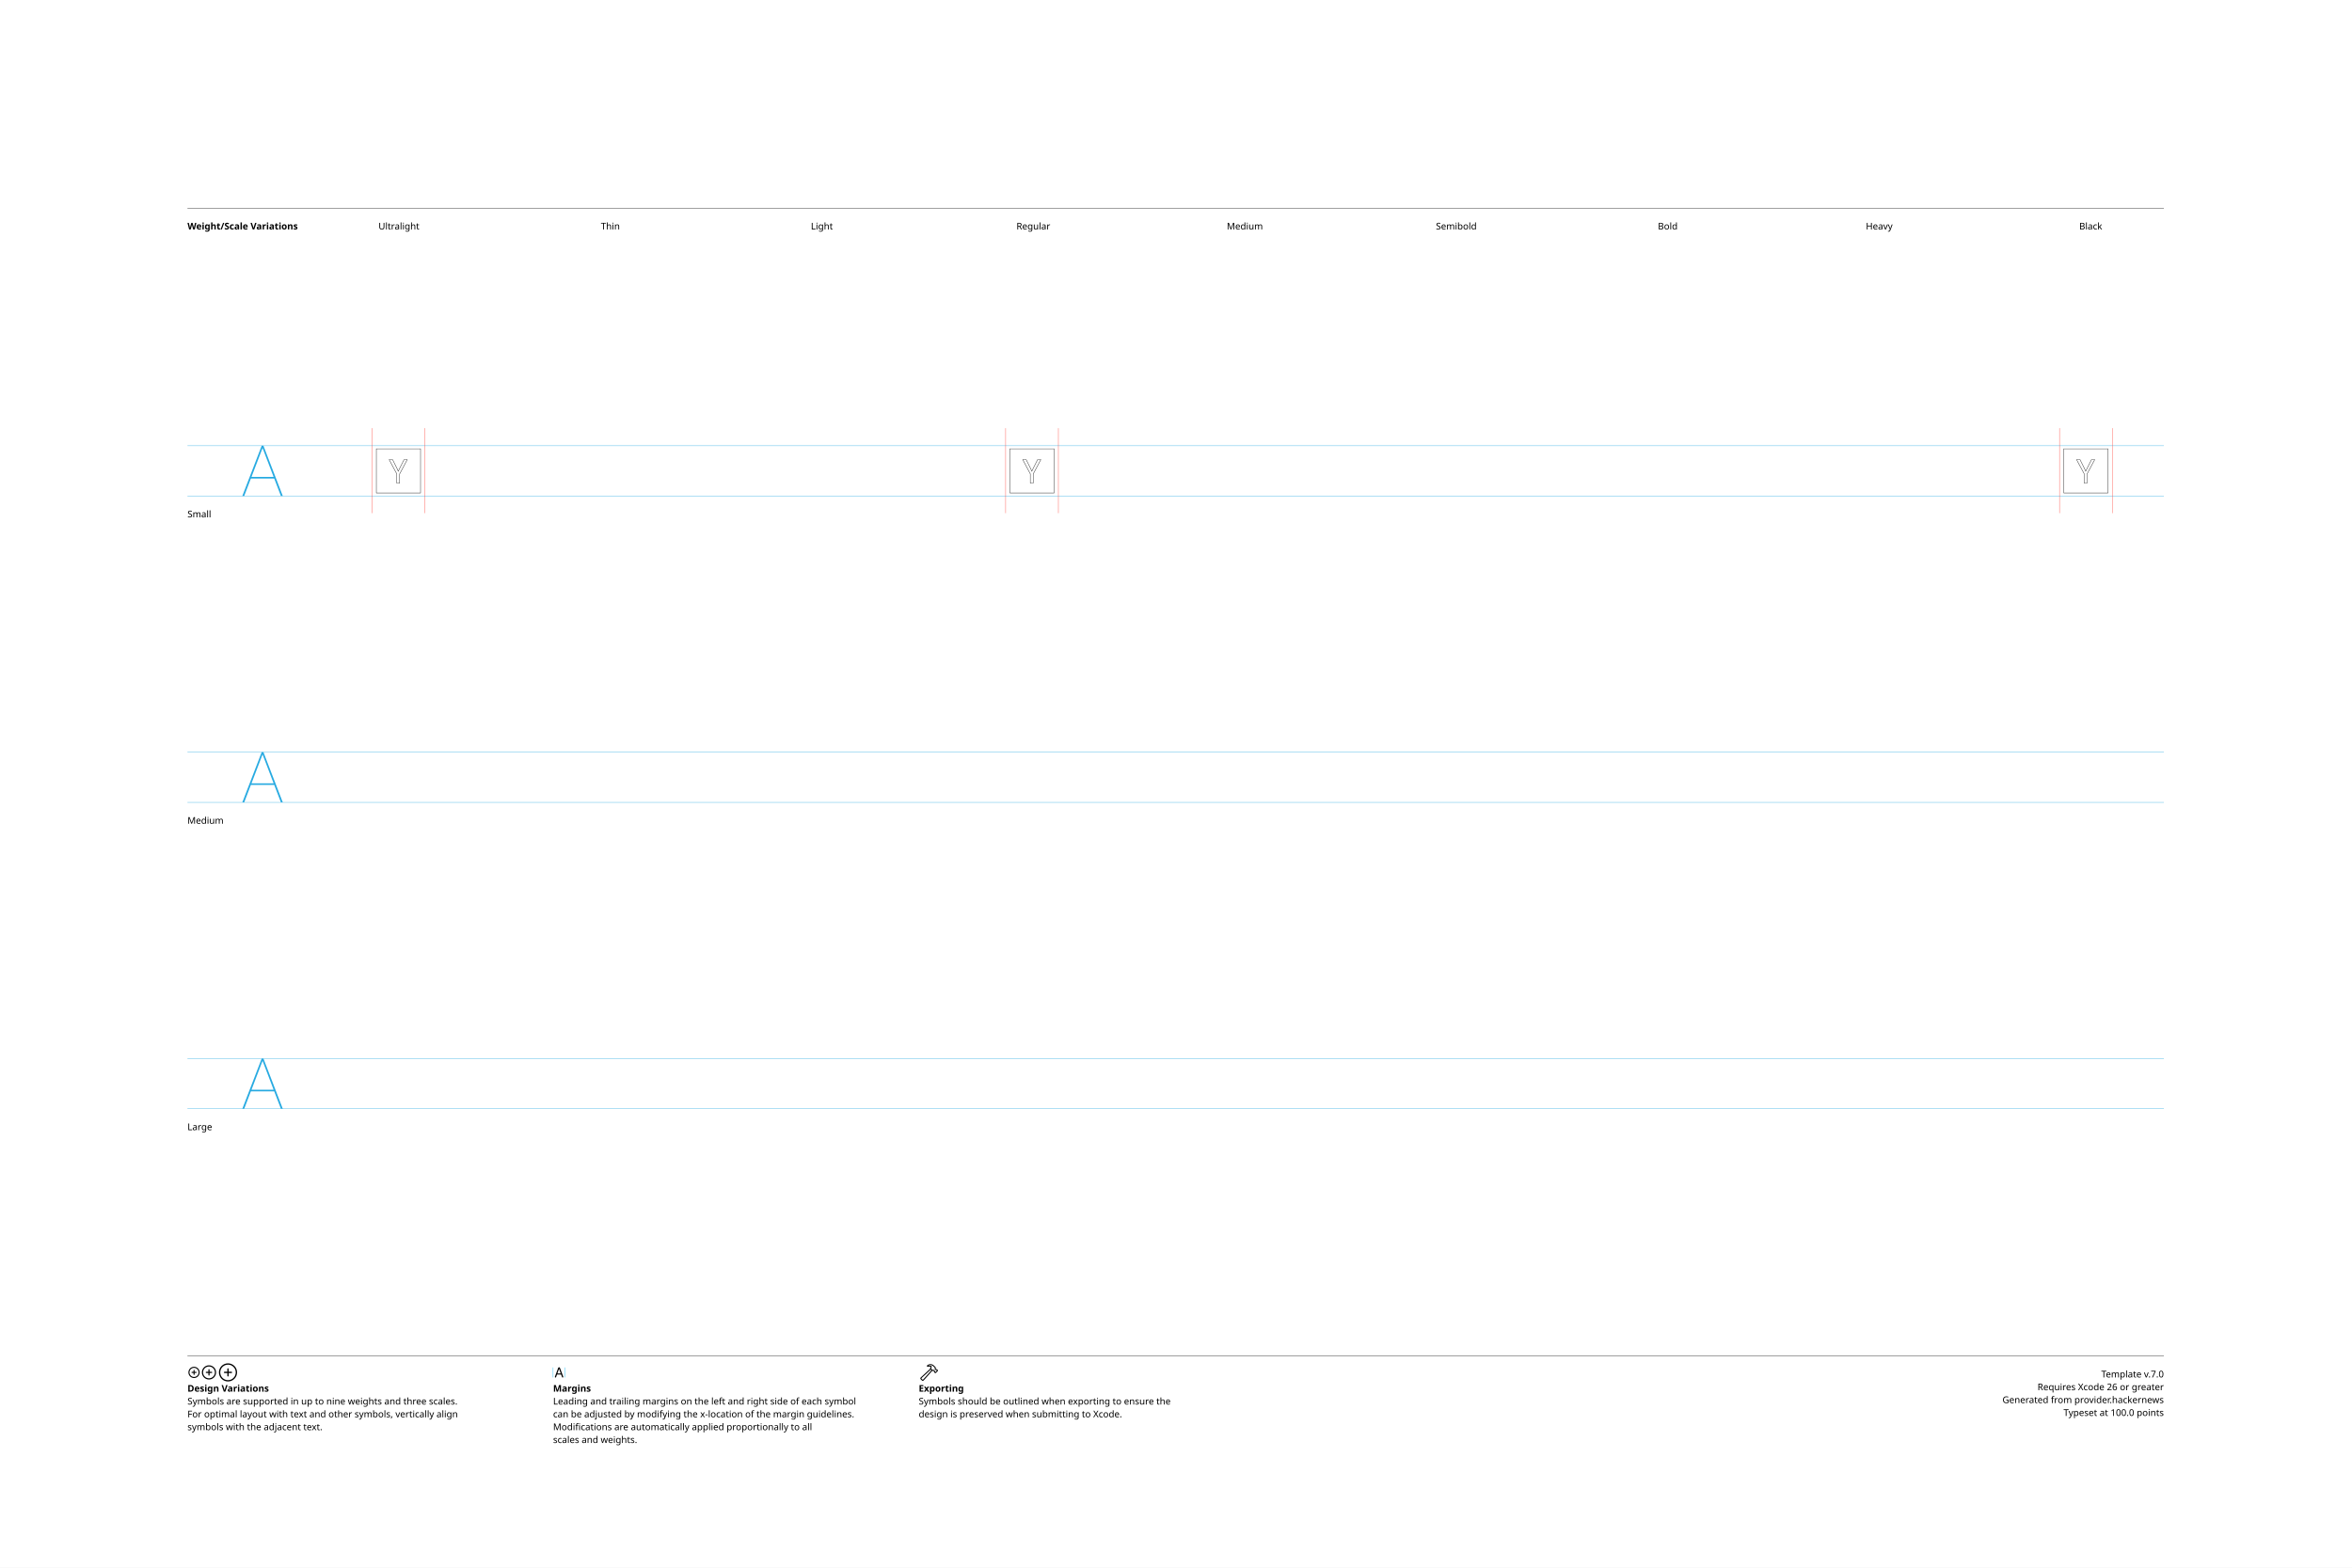
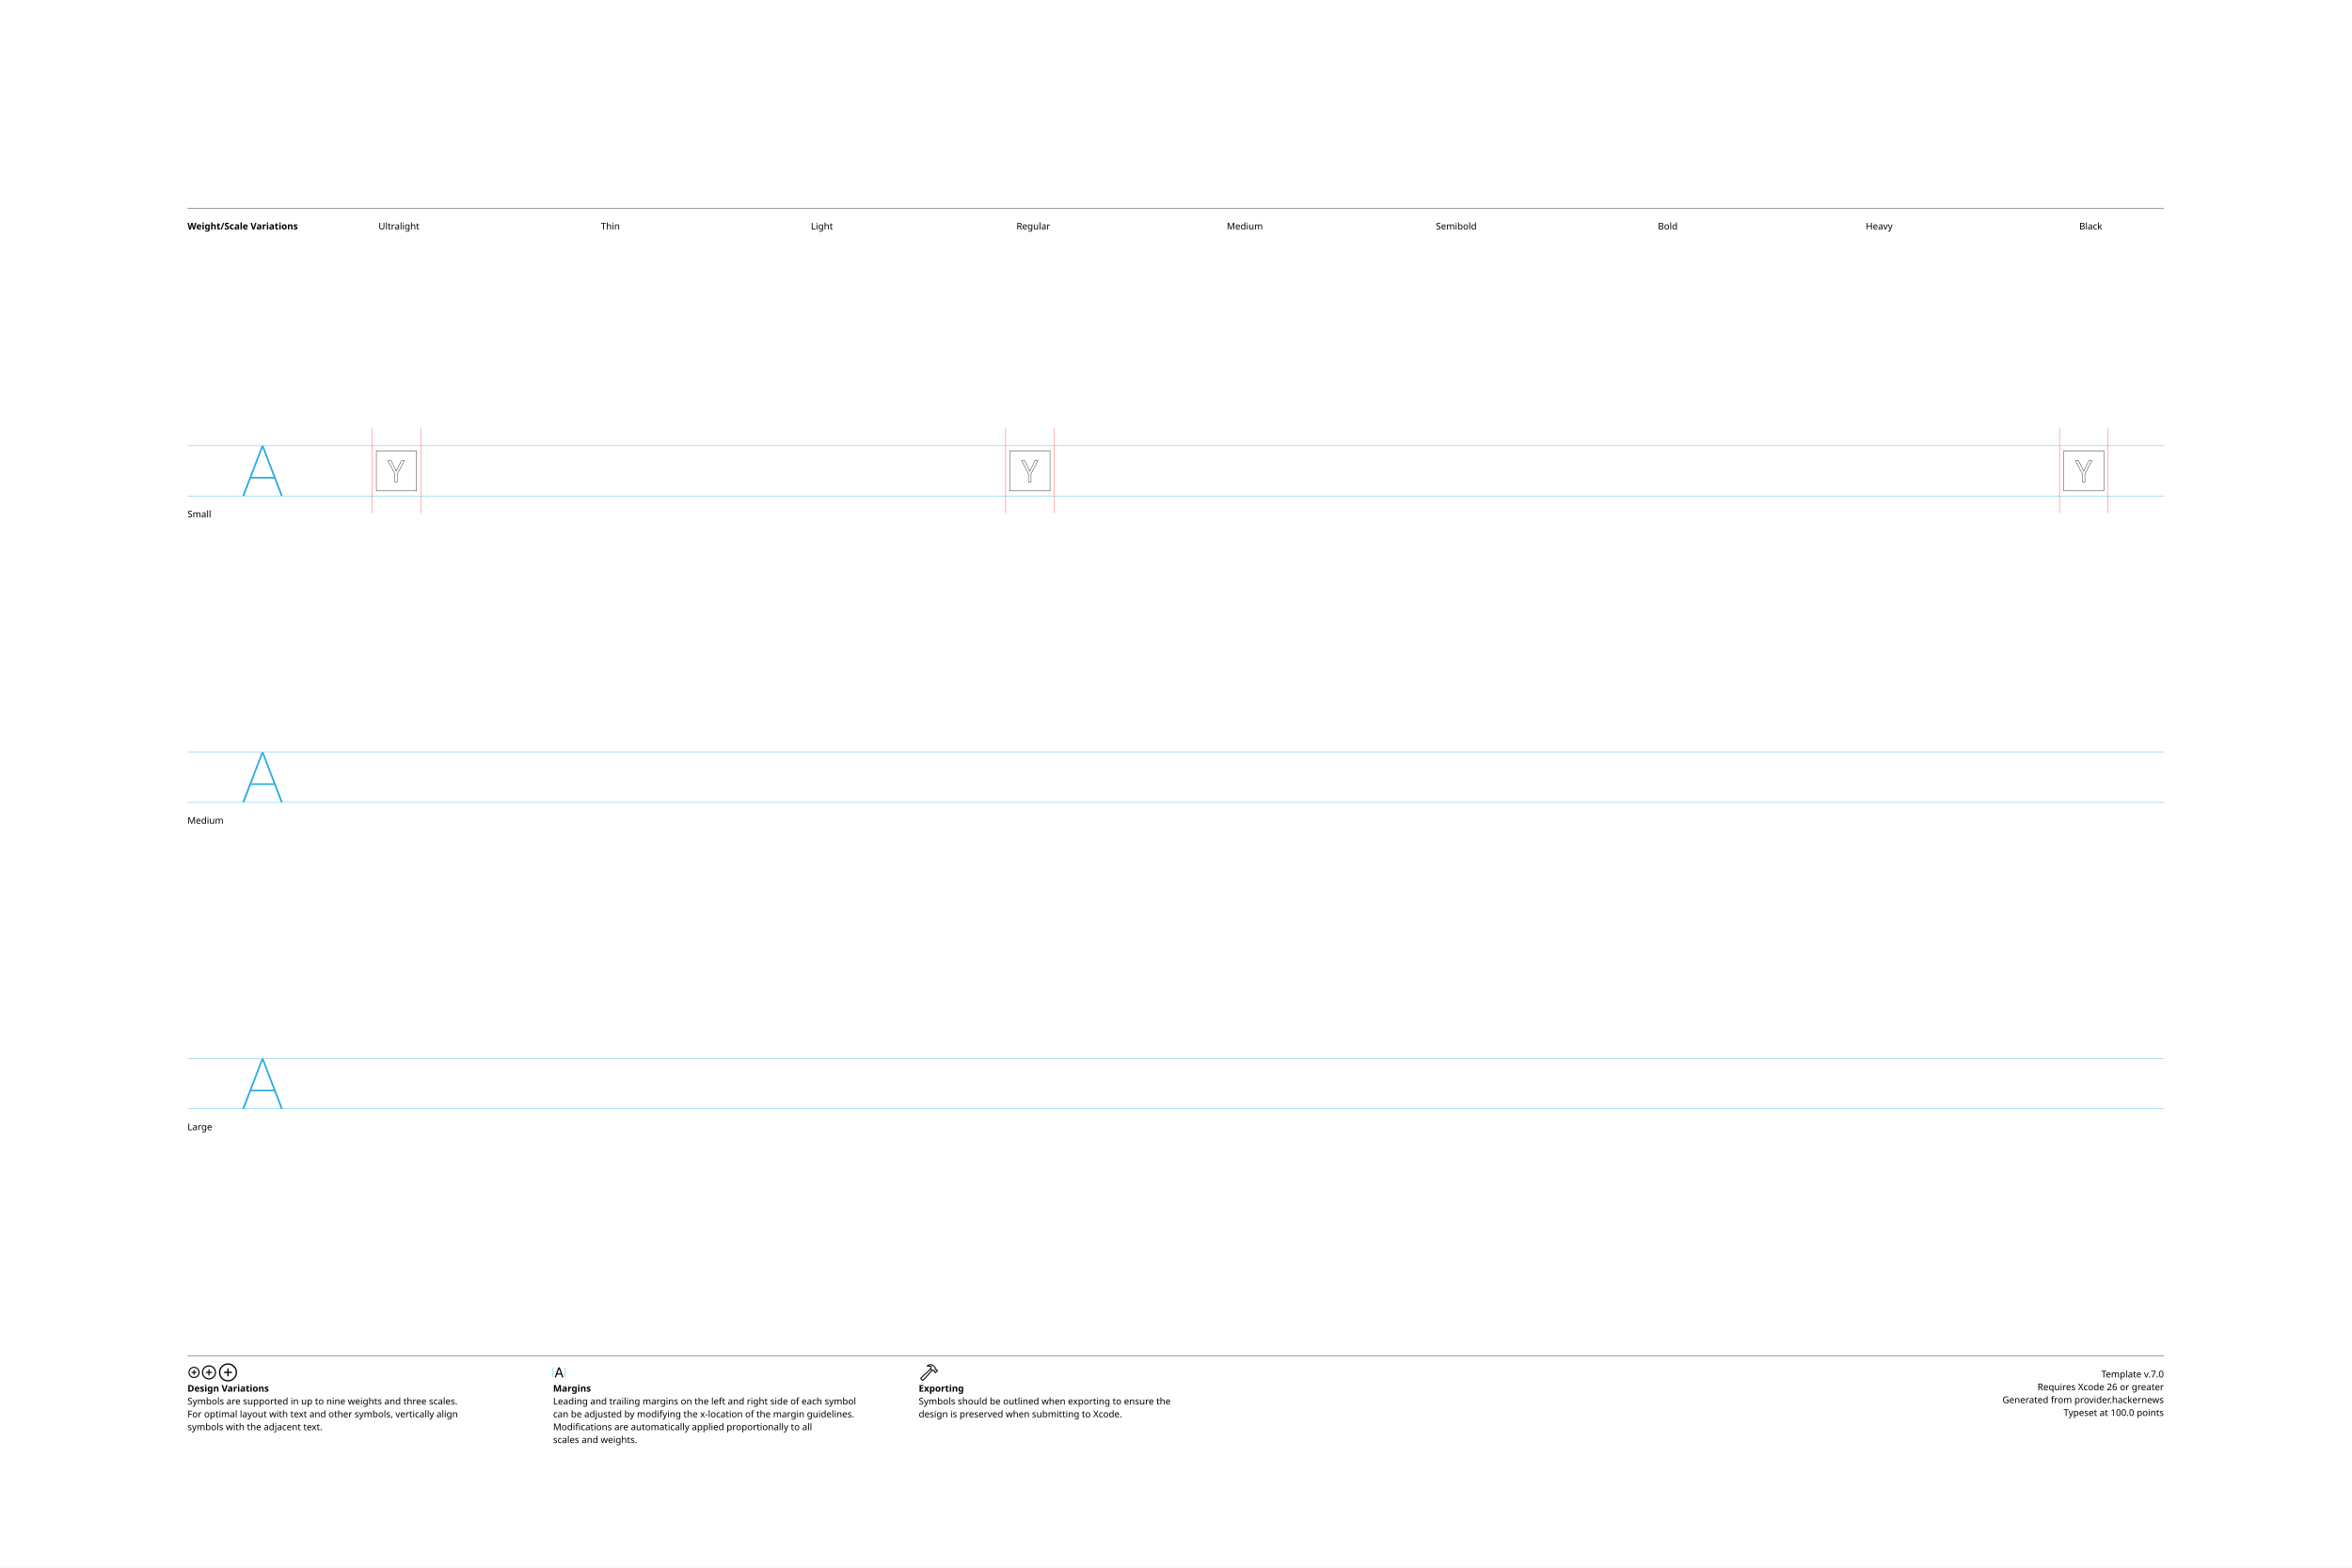
<svg xmlns="http://www.w3.org/2000/svg" version="1.1" viewBox="0 0 3300 2200">
  <style>.defaults {-sfsymbols-variable-value-mode:color;-sfsymbols-draw-reverses-motion-groups:false}

.monochrome-0 {-sfsymbols-motion-group:0}

.multicolor-0:tintColor {-sfsymbols-motion-group:0}

.hierarchical-0:primary {-sfsymbols-motion-group:0}

.SFSymbolsPreviewWireframe {fill:none;opacity:1.0;stroke:black;stroke-width:0.5}
</style>
  <g id="Notes">
    <rect height="2200" id="artboard" style="fill:white;opacity:1" width="3300" x="0" y="0" />
    <line style="fill:none;stroke:black;opacity:1;stroke-width:0.5;" x1="263" x2="3036" y1="292" y2="292" />
    <text style="stroke:none;fill:black;font-family:sans-serif;font-size:13;font-weight:bold;" transform="matrix(1 0 0 1 263 322)">Weight/Scale Variations</text>
    <text style="stroke:none;fill:black;font-family:sans-serif;font-size:13;text-anchor:middle;" transform="matrix(1 0 0 1 559.711 322)">Ultralight</text>
    <text style="stroke:none;fill:black;font-family:sans-serif;font-size:13;text-anchor:middle;" transform="matrix(1 0 0 1 856.422 322)">Thin</text>
    <text style="stroke:none;fill:black;font-family:sans-serif;font-size:13;text-anchor:middle;" transform="matrix(1 0 0 1 1153.13 322)">Light</text>
    <text style="stroke:none;fill:black;font-family:sans-serif;font-size:13;text-anchor:middle;" transform="matrix(1 0 0 1 1449.84 322)">Regular</text>
    <text style="stroke:none;fill:black;font-family:sans-serif;font-size:13;text-anchor:middle;" transform="matrix(1 0 0 1 1746.56 322)">Medium</text>
    <text style="stroke:none;fill:black;font-family:sans-serif;font-size:13;text-anchor:middle;" transform="matrix(1 0 0 1 2043.27 322)">Semibold</text>
    <text style="stroke:none;fill:black;font-family:sans-serif;font-size:13;text-anchor:middle;" transform="matrix(1 0 0 1 2339.98 322)">Bold</text>
    <text style="stroke:none;fill:black;font-family:sans-serif;font-size:13;text-anchor:middle;" transform="matrix(1 0 0 1 2636.69 322)">Heavy</text>
    <text style="stroke:none;fill:black;font-family:sans-serif;font-size:13;text-anchor:middle;" transform="matrix(1 0 0 1 2933.4 322)">Black</text>
    <line style="fill:none;stroke:black;opacity:1;stroke-width:0.5;" x1="263" x2="3036" y1="1903" y2="1903" />
    <g transform="matrix(0.2 0 0 0.2 263 1933)">
      <path d="m46.24 4.15c21.777 0 39.453-17.627 39.453-39.404s-17.676-39.404-39.453-39.404c-21.729 0-39.404 17.627-39.404 39.404s17.676 39.404 39.404 39.404Zm0-7.422c-17.676 0-31.934-14.307-31.934-31.982s14.258-31.982 31.934-31.982 31.982 14.307 31.982 31.982-14.307 31.982-31.982 31.982Zm3.613-17.773v-28.467c0-2.246-1.465-3.76-3.711-3.76-2.148 0-3.613 1.514-3.613 3.76v28.467c0 2.197 1.465 3.711 3.613 3.711 2.246 0 3.711-1.514 3.711-3.711Zm-17.822-10.596h28.418c2.197 0 3.711-1.465 3.711-3.613 0-2.197-1.514-3.711-3.711-3.711h-28.418c-2.246 0-3.76 1.514-3.76 3.711 0 2.148 1.514 3.613 3.76 3.613Z" />
    </g>
    <g transform="matrix(0.2 0 0 0.2 281.506 1933)">
      <path d="m58.545 14.551c27.49 0 49.805-22.314 49.805-49.805s-22.314-49.805-49.805-49.805-49.805 22.314-49.805 49.805 22.314 49.805 49.805 49.805Zm0-8.301c-22.949 0-41.504-18.555-41.504-41.504s18.555-41.504 41.504-41.504 41.504 18.555 41.504 41.504-18.555 41.504-41.504 41.504Zm4.053-23.096v-36.914c0-2.49-1.709-4.199-4.15-4.199-2.393 0-4.053 1.709-4.053 4.199v36.914c0 2.441 1.66 4.15 4.053 4.15 2.441 0 4.15-1.66 4.15-4.15Zm-22.559-14.404h36.963c2.441 0 4.15-1.611 4.15-4.004 0-2.441-1.709-4.15-4.15-4.15h-36.963c-2.49 0-4.15 1.709-4.15 4.15 0 2.393 1.66 4.004 4.15 4.004Z" />
    </g>
    <g transform="matrix(0.2 0 0 0.2 304.924 1933)">
      <path d="m74.853 28.32c35.107 0 63.623-28.467 63.623-63.574s-28.516-63.623-63.623-63.623-63.574 28.516-63.574 63.623 28.467 63.574 63.574 63.574Zm0-9.082c-30.127 0-54.492-24.365-54.492-54.492s24.365-54.492 54.492-54.492 54.492 24.365 54.492 54.492-24.365 54.492-54.492 54.492Zm4.443-30.322v-48.486c0-2.734-1.855-4.639-4.541-4.639-2.588 0-4.443 1.904-4.443 4.639v48.486c0 2.686 1.855 4.59 4.443 4.59 2.686 0 4.541-1.855 4.541-4.59Zm-28.711-19.775h48.486c2.686 0 4.59-1.807 4.59-4.395 0-2.734-1.855-4.59-4.59-4.59h-48.486c-2.734 0-4.59 1.855-4.59 4.59 0 2.588 1.855 4.395 4.59 4.395Z" />
    </g>
    <text style="stroke:none;fill:black;font-family:sans-serif;font-size:13;font-weight:bold;" transform="matrix(1 0 0 1 263 1953)">Design Variations</text>
    <text style="stroke:none;fill:black;font-family:sans-serif;font-size:13;" transform="matrix(1 0 0 1 263 1971)">Symbols are supported in up to nine weights and three scales.</text>
    <text style="stroke:none;fill:black;font-family:sans-serif;font-size:13;" transform="matrix(1 0 0 1 263 1989)">For optimal layout with text and other symbols, vertically align</text>
    <text style="stroke:none;fill:black;font-family:sans-serif;font-size:13;" transform="matrix(1 0 0 1 263 2007)">symbols with the adjacent text.</text>
    <line style="fill:none;stroke:#00AEEF;stroke-width:0.5;opacity:1.0;" x1="776" x2="776" y1="1919" y2="1933" />
    <g transform="matrix(0.2 0 0 0.2 776 1933)">
      <path d="m16.553 0.781c2.588 0 3.857-0.977 4.785-3.711l20.557-57.52h0.244l20.605 57.52c0.928 2.734 2.197 3.711 4.736 3.711 2.588 0 4.248-1.562 4.248-4.004 0-0.83-0.146-1.611-0.537-2.637l-22.9-60.986c-1.123-2.979-3.125-4.492-6.25-4.492-3.027 0-5.078 1.465-6.152 4.443l-22.9 61.084c-0.391 1.025-0.537 1.807-0.537 2.637 0 2.441 1.562 3.955 4.102 3.955Zm10.205-20.947h30.664c2.002 0 3.662-1.66 3.662-3.662 0-2.051-1.66-3.662-3.662-3.662h-30.664c-2.002 0-3.662 1.611-3.662 3.662 0 2.002 1.66 3.662 3.662 3.662Z" />
    </g>
    <line style="fill:none;stroke:#00AEEF;stroke-width:0.5;opacity:1.0;" x1="792.836" x2="792.836" y1="1919" y2="1933" />
    <text style="stroke:none;fill:black;font-family:sans-serif;font-size:13;font-weight:bold;" transform="matrix(1 0 0 1 776 1953)">Margins</text>
    <text style="stroke:none;fill:black;font-family:sans-serif;font-size:13;" transform="matrix(1 0 0 1 776 1971)">Leading and trailing margins on the left and right side of each symbol</text>
    <text style="stroke:none;fill:black;font-family:sans-serif;font-size:13;" transform="matrix(1 0 0 1 776 1989)">can be adjusted by modifying the x-location of the margin guidelines.</text>
    <text style="stroke:none;fill:black;font-family:sans-serif;font-size:13;" transform="matrix(1 0 0 1 776 2007)">Modifications are automatically applied proportionally to all</text>
    <text style="stroke:none;fill:black;font-family:sans-serif;font-size:13;" transform="matrix(1 0 0 1 776 2025)">scales and weights.</text>
    <g transform="matrix(0.2 0 0 0.2 1289 1933)">
      <path d="m14.209 13.135 7.861 7.861c4.297 4.395 9.326 4.102 13.867-1.025l60.693-68.213-4.883-4.883-60.254 67.676c-1.807 1.953-3.467 2.441-5.811 0.098l-5.176-5.127c-2.295-2.295-1.807-3.955 0.195-5.811l67.481-62.158-4.883-4.834-68.066 62.598c-4.98 4.59-5.322 9.473-1.025 13.818Zm44.873-97.461c-2.051 2.002-2.246 4.883-1.074 6.787 1.123 1.807 3.467 3.027 6.592 2.246 5.859-1.66 12.598-2.393 18.896 0.928l-2.686 7.129c-1.611 4.004-0.732 6.885 1.709 9.424l10.254 10.303c2.344 2.393 4.541 2.441 7.08 1.953l4.443-0.732 2.588 2.539-0.195 2.246c-0.098 2.295 0.537 4.297 2.783 6.494l3.369 3.32c2.295 2.295 5.518 2.49 7.812 0.195l12.988-13.037c2.295-2.344 2.148-5.371-0.195-7.666l-3.418-3.418c-2.197-2.197-4.053-3.027-6.348-2.881l-2.344 0.244-2.441-2.441 1.025-4.688c0.635-2.734-0.244-4.98-2.881-7.617l-11.279-11.182c-12.94-12.842-35.596-11.035-46.68-0.146Zm7.08 2.051c8.789-6.396 25.977-5.664 33.691 1.953l12.305 12.207c1.025 1.025 1.221 1.807 0.928 3.32l-1.465 6.641 6.738 6.689 4.395-0.244c1.123-0.049 1.514 0.049 2.344 0.879l2.539 2.49-10.84 10.84-2.49-2.49c-0.83-0.879-0.977-1.221-0.928-2.393l0.293-4.346-6.689-6.738-6.836 1.172c-1.416 0.293-2.051 0.195-3.174-0.879l-8.936-8.887c-1.074-1.025-1.172-1.709-0.488-3.369l4.59-11.475c-6.104-6.348-17.041-7.52-25.586-4.59-0.684 0.244-0.928-0.391-0.391-0.781Z" />
    </g>
    <text style="stroke:none;fill:black;font-family:sans-serif;font-size:13;font-weight:bold;" transform="matrix(1 0 0 1 1289 1953)">Exporting</text>
    <text style="stroke:none;fill:black;font-family:sans-serif;font-size:13;" transform="matrix(1 0 0 1 1289 1971)">Symbols should be outlined when exporting to ensure the</text>
    <text style="stroke:none;fill:black;font-family:sans-serif;font-size:13;" transform="matrix(1 0 0 1 1289 1989)">design is preserved when submitting to Xcode.</text>
    <text id="template-version" style="stroke:none;fill:black;font-family:sans-serif;font-size:13;text-anchor:end;" transform="matrix(1 0 0 1 3036 1933)">Template v.7.0</text>
    <text style="stroke:none;fill:black;font-family:sans-serif;font-size:13;text-anchor:end;" transform="matrix(1 0 0 1 3036 1951)">Requires Xcode 26 or greater</text>
    <text id="descriptive-name" style="stroke:none;fill:black;font-family:sans-serif;font-size:13;text-anchor:end;" transform="matrix(1 0 0 1 3036 1969)">Generated from provider.hackernews</text>
    <text style="stroke:none;fill:black;font-family:sans-serif;font-size:13;text-anchor:end;" transform="matrix(1 0 0 1 3036 1987)">Typeset at 100.0 points</text>
    <text style="stroke:none;fill:black;font-family:sans-serif;font-size:13;" transform="matrix(1 0 0 1 263 726)">Small</text>
    <text style="stroke:none;fill:black;font-family:sans-serif;font-size:13;" transform="matrix(1 0 0 1 263 1156)">Medium</text>
    <text style="stroke:none;fill:black;font-family:sans-serif;font-size:13;" transform="matrix(1 0 0 1 263 1586)">Large</text>
  </g>
  <g id="Guides">
    <g id="H-reference" style="fill:#27AAE1;stroke:none;" transform="matrix(1 0 0 1 339 696)">
      <path d="M0.994 0L3.638 0L29.328-67.132L30.03-67.132L30.03-70.459L28.123-70.459ZM11.688-24.48L46.981-24.48L46.231-26.729L12.438-26.729ZM55.12 0L57.764 0L30.638-70.459L29.433-70.459L29.433-67.132Z" />
    </g>
    <line id="Baseline-S" style="fill:none;stroke:#27AAE1;opacity:1;stroke-width:0.5;" x1="263" x2="3036" y1="696" y2="696" />
    <line id="Capline-S" style="fill:none;stroke:#27AAE1;opacity:1;stroke-width:0.5;" x1="263" x2="3036" y1="625.541" y2="625.541" />
    <g id="H-reference" style="fill:#27AAE1;stroke:none;" transform="matrix(1 0 0 1 339 1126)">
      <path d="M0.994 0L3.638 0L29.328-67.132L30.03-67.132L30.03-70.459L28.123-70.459ZM11.688-24.48L46.981-24.48L46.231-26.729L12.438-26.729ZM55.12 0L57.764 0L30.638-70.459L29.433-70.459L29.433-67.132Z" />
    </g>
    <line id="Baseline-M" style="fill:none;stroke:#27AAE1;opacity:1;stroke-width:0.5;" x1="263" x2="3036" y1="1126" y2="1126" />
    <line id="Capline-M" style="fill:none;stroke:#27AAE1;opacity:1;stroke-width:0.5;" x1="263" x2="3036" y1="1055.54" y2="1055.54" />
    <g id="H-reference" style="fill:#27AAE1;stroke:none;" transform="matrix(1 0 0 1 339 1556)">
      <path d="M0.994 0L3.638 0L29.328-67.132L30.03-67.132L30.03-70.459L28.123-70.459ZM11.688-24.48L46.981-24.48L46.231-26.729L12.438-26.729ZM55.12 0L57.764 0L30.638-70.459L29.433-70.459L29.433-67.132Z" />
    </g>
    <line id="Baseline-L" style="fill:none;stroke:#27AAE1;opacity:1;stroke-width:0.5;" x1="263" x2="3036" y1="1556" y2="1556" />
    <line id="Capline-L" style="fill:none;stroke:#27AAE1;opacity:1;stroke-width:0.5;" x1="263" x2="3036" y1="1485.54" y2="1485.54" />
    <line id="left-margin-Ultralight-S" style="fill:none;stroke:#FF3B30;stroke-width:0.5;opacity:1.0;" x1="522.047" x2="522.047" y1="600.785" y2="720.121" />
-     <line id="right-margin-Ultralight-S" style="fill:none;stroke:#FF3B30;stroke-width:0.5;opacity:1.0;" x1="596.047" x2="596.047" y1="600.785" y2="720.121" />
+     <line id="right-margin-Ultralight-S" style="fill:none;stroke:#FF3B30;stroke-width:0.5;opacity:1.0;" x1="590.280" x2="590.280" y1="600.785" y2="720.121" />
    <line id="left-margin-Regular-S" style="fill:none;stroke:#FF3B30;stroke-width:0.5;opacity:1.0;" x1="1410.980" x2="1410.980" y1="600.785" y2="720.121" />
-     <line id="right-margin-Regular-S" style="fill:none;stroke:#FF3B30;stroke-width:0.5;opacity:1.0;" x1="1484.980" x2="1484.980" y1="600.785" y2="720.121" />
+     <line id="right-margin-Regular-S" style="fill:none;stroke:#FF3B30;stroke-width:0.5;opacity:1.0;" x1="1479.213" x2="1479.213" y1="600.785" y2="720.121" />
    <line id="left-margin-Black-S" style="fill:none;stroke:#FF3B30;stroke-width:0.5;opacity:1.0;" x1="2889.630" x2="2889.630" y1="600.785" y2="720.121" />
-     <line id="right-margin-Black-S" style="fill:none;stroke:#FF3B30;stroke-width:0.5;opacity:1.0;" x1="2963.630" x2="2963.630" y1="600.785" y2="720.121" />
+     <line id="right-margin-Black-S" style="fill:none;stroke:#FF3B30;stroke-width:0.5;opacity:1.0;" x1="2957.863" x2="2957.863" y1="600.785" y2="720.121" />
  </g>
  <g id="Symbols">
    <g id="Ultralight-S" transform="matrix(1 0 0 1 522.047 696)">
-       <path class="monochrome-0 multicolor-0:tintColor hierarchical-0:primary SFSymbolsPreviewWireframe" d="M6 -4.229L6 -66.23L68 -66.23L68 -4.229L6 -4.229L6 -4.229ZM23.957 -50.998L34.579 -31.086L34.579 -18.004L38.669 -18.004L38.669 -30.848L49.384 -50.996L44.866 -50.996L38.519 -38.402C37.558 -36.477 36.741 -34.697 36.741 -34.697C36.741 -34.697 35.974 -36.526 35.06 -38.402L28.813 -50.998L23.957 -50.998L23.957 -50.998Z" />
+       <path class="monochrome-0 multicolor-0:tintColor hierarchical-0:primary SFSymbolsPreviewWireframe" d="M6 -7.113L6 -63.347L62.233 -63.347L62.233 -7.113L6 -7.113L6 -7.113ZM22.287 -49.531L31.921 -31.471L31.921 -19.606L35.63 -19.606L35.63 -31.256L45.349 -49.529L41.251 -49.529L35.494 -38.107C34.623 -36.361 33.882 -34.747 33.882 -34.747C33.882 -34.747 33.186 -36.405 32.357 -38.107L26.691 -49.531L22.287 -49.531L22.287 -49.531Z" />
    </g>
    <g id="Regular-S" transform="matrix(1 0 0 1 1410.98 696)">
-       <path class="monochrome-0 multicolor-0:tintColor hierarchical-0:primary SFSymbolsPreviewWireframe" d="M6 -4.229L6 -66.23L68 -66.23L68 -4.229L6 -4.229L6 -4.229ZM23.957 -50.998L34.579 -31.086L34.579 -18.004L38.669 -18.004L38.669 -30.848L49.384 -50.996L44.866 -50.996L38.519 -38.402C37.558 -36.477 36.741 -34.697 36.741 -34.697C36.741 -34.697 35.974 -36.526 35.06 -38.402L28.813 -50.998L23.957 -50.998L23.957 -50.998Z" />
+       <path class="monochrome-0 multicolor-0:tintColor hierarchical-0:primary SFSymbolsPreviewWireframe" d="M6 -7.113L6 -63.347L62.233 -63.347L62.233 -7.113L6 -7.113L6 -7.113ZM22.287 -49.531L31.921 -31.471L31.921 -19.606L35.63 -19.606L35.63 -31.256L45.349 -49.529L41.251 -49.529L35.494 -38.107C34.623 -36.361 33.882 -34.747 33.882 -34.747C33.882 -34.747 33.186 -36.405 32.357 -38.107L26.691 -49.531L22.287 -49.531L22.287 -49.531Z" />
    </g>
    <g id="Black-S" transform="matrix(1 0 0 1 2889.63 696)">
-       <path class="monochrome-0 multicolor-0:tintColor hierarchical-0:primary SFSymbolsPreviewWireframe" d="M6 -4.229L6 -66.23L68 -66.23L68 -4.229L6 -4.229L6 -4.229ZM23.957 -50.998L34.579 -31.086L34.579 -18.004L38.669 -18.004L38.669 -30.848L49.384 -50.996L44.866 -50.996L38.519 -38.402C37.558 -36.477 36.741 -34.697 36.741 -34.697C36.741 -34.697 35.974 -36.526 35.06 -38.402L28.813 -50.998L23.957 -50.998L23.957 -50.998Z" />
+       <path class="monochrome-0 multicolor-0:tintColor hierarchical-0:primary SFSymbolsPreviewWireframe" d="M6 -7.113L6 -63.347L62.233 -63.347L62.233 -7.113L6 -7.113L6 -7.113ZM22.287 -49.531L31.921 -31.471L31.921 -19.606L35.63 -19.606L35.63 -31.256L45.349 -49.529L41.251 -49.529L35.494 -38.107C34.623 -36.361 33.882 -34.747 33.882 -34.747C33.882 -34.747 33.186 -36.405 32.357 -38.107L26.691 -49.531L22.287 -49.531L22.287 -49.531Z" />
    </g>
  </g>
</svg>
